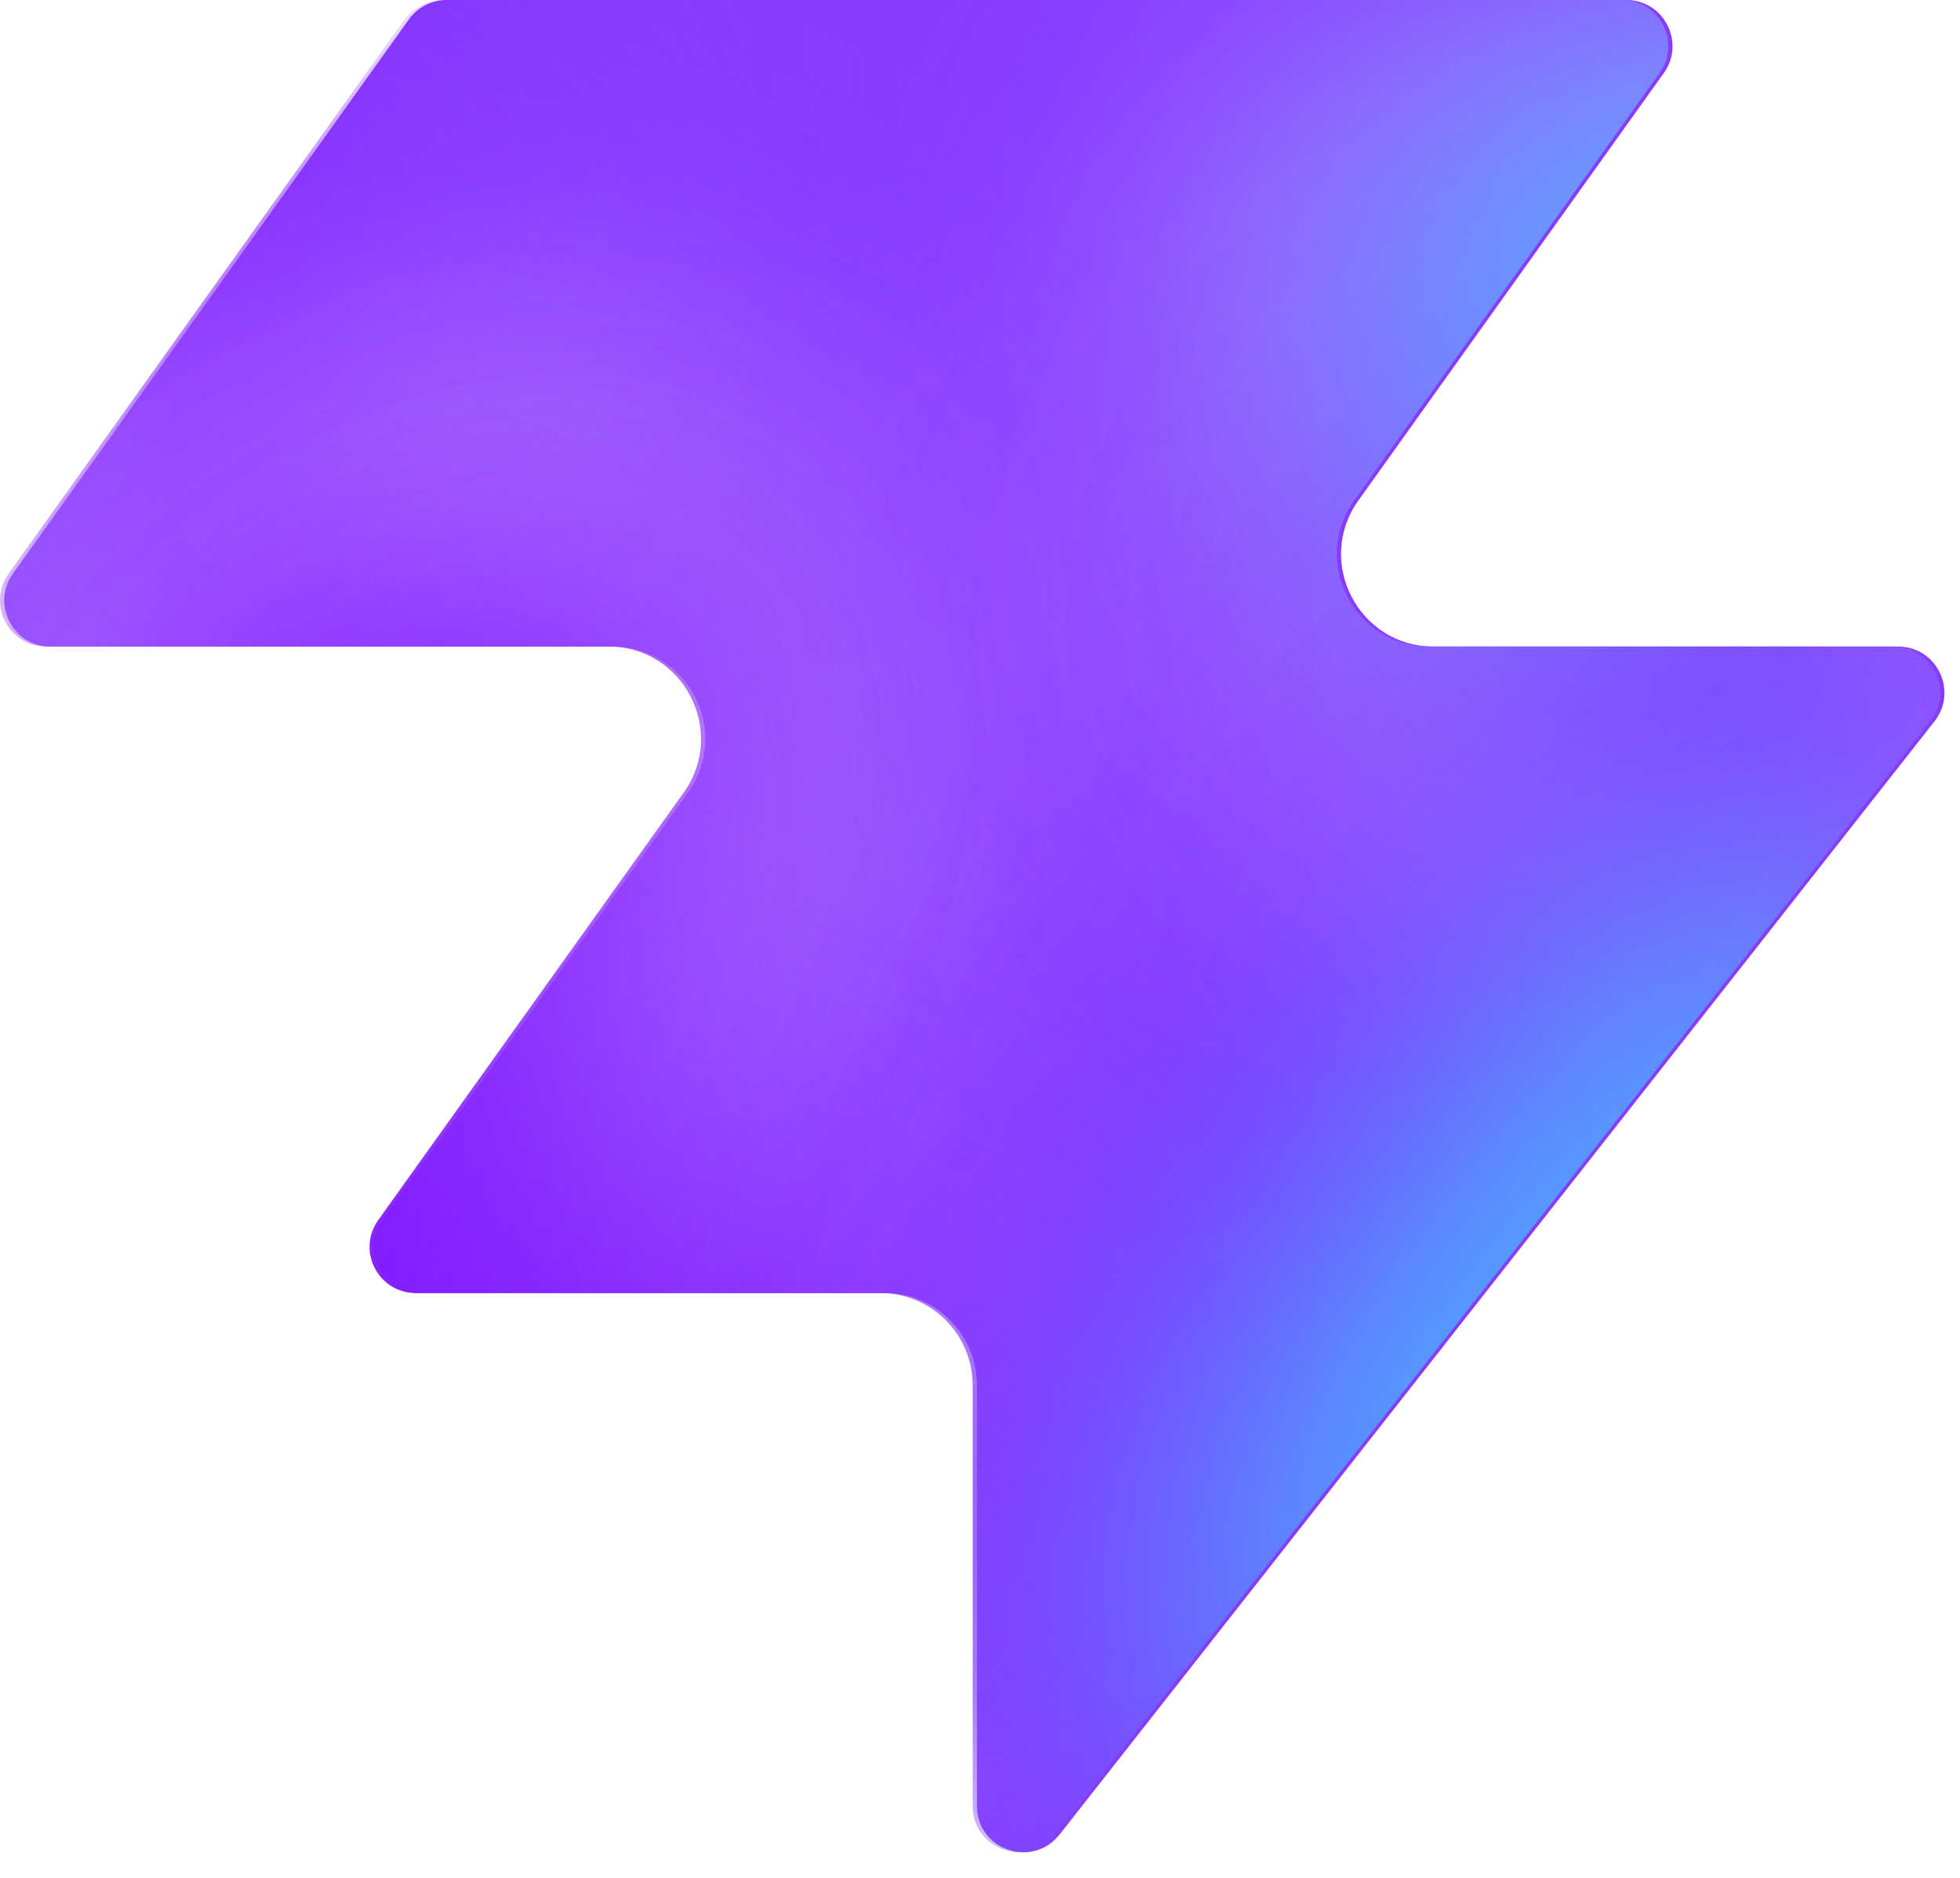
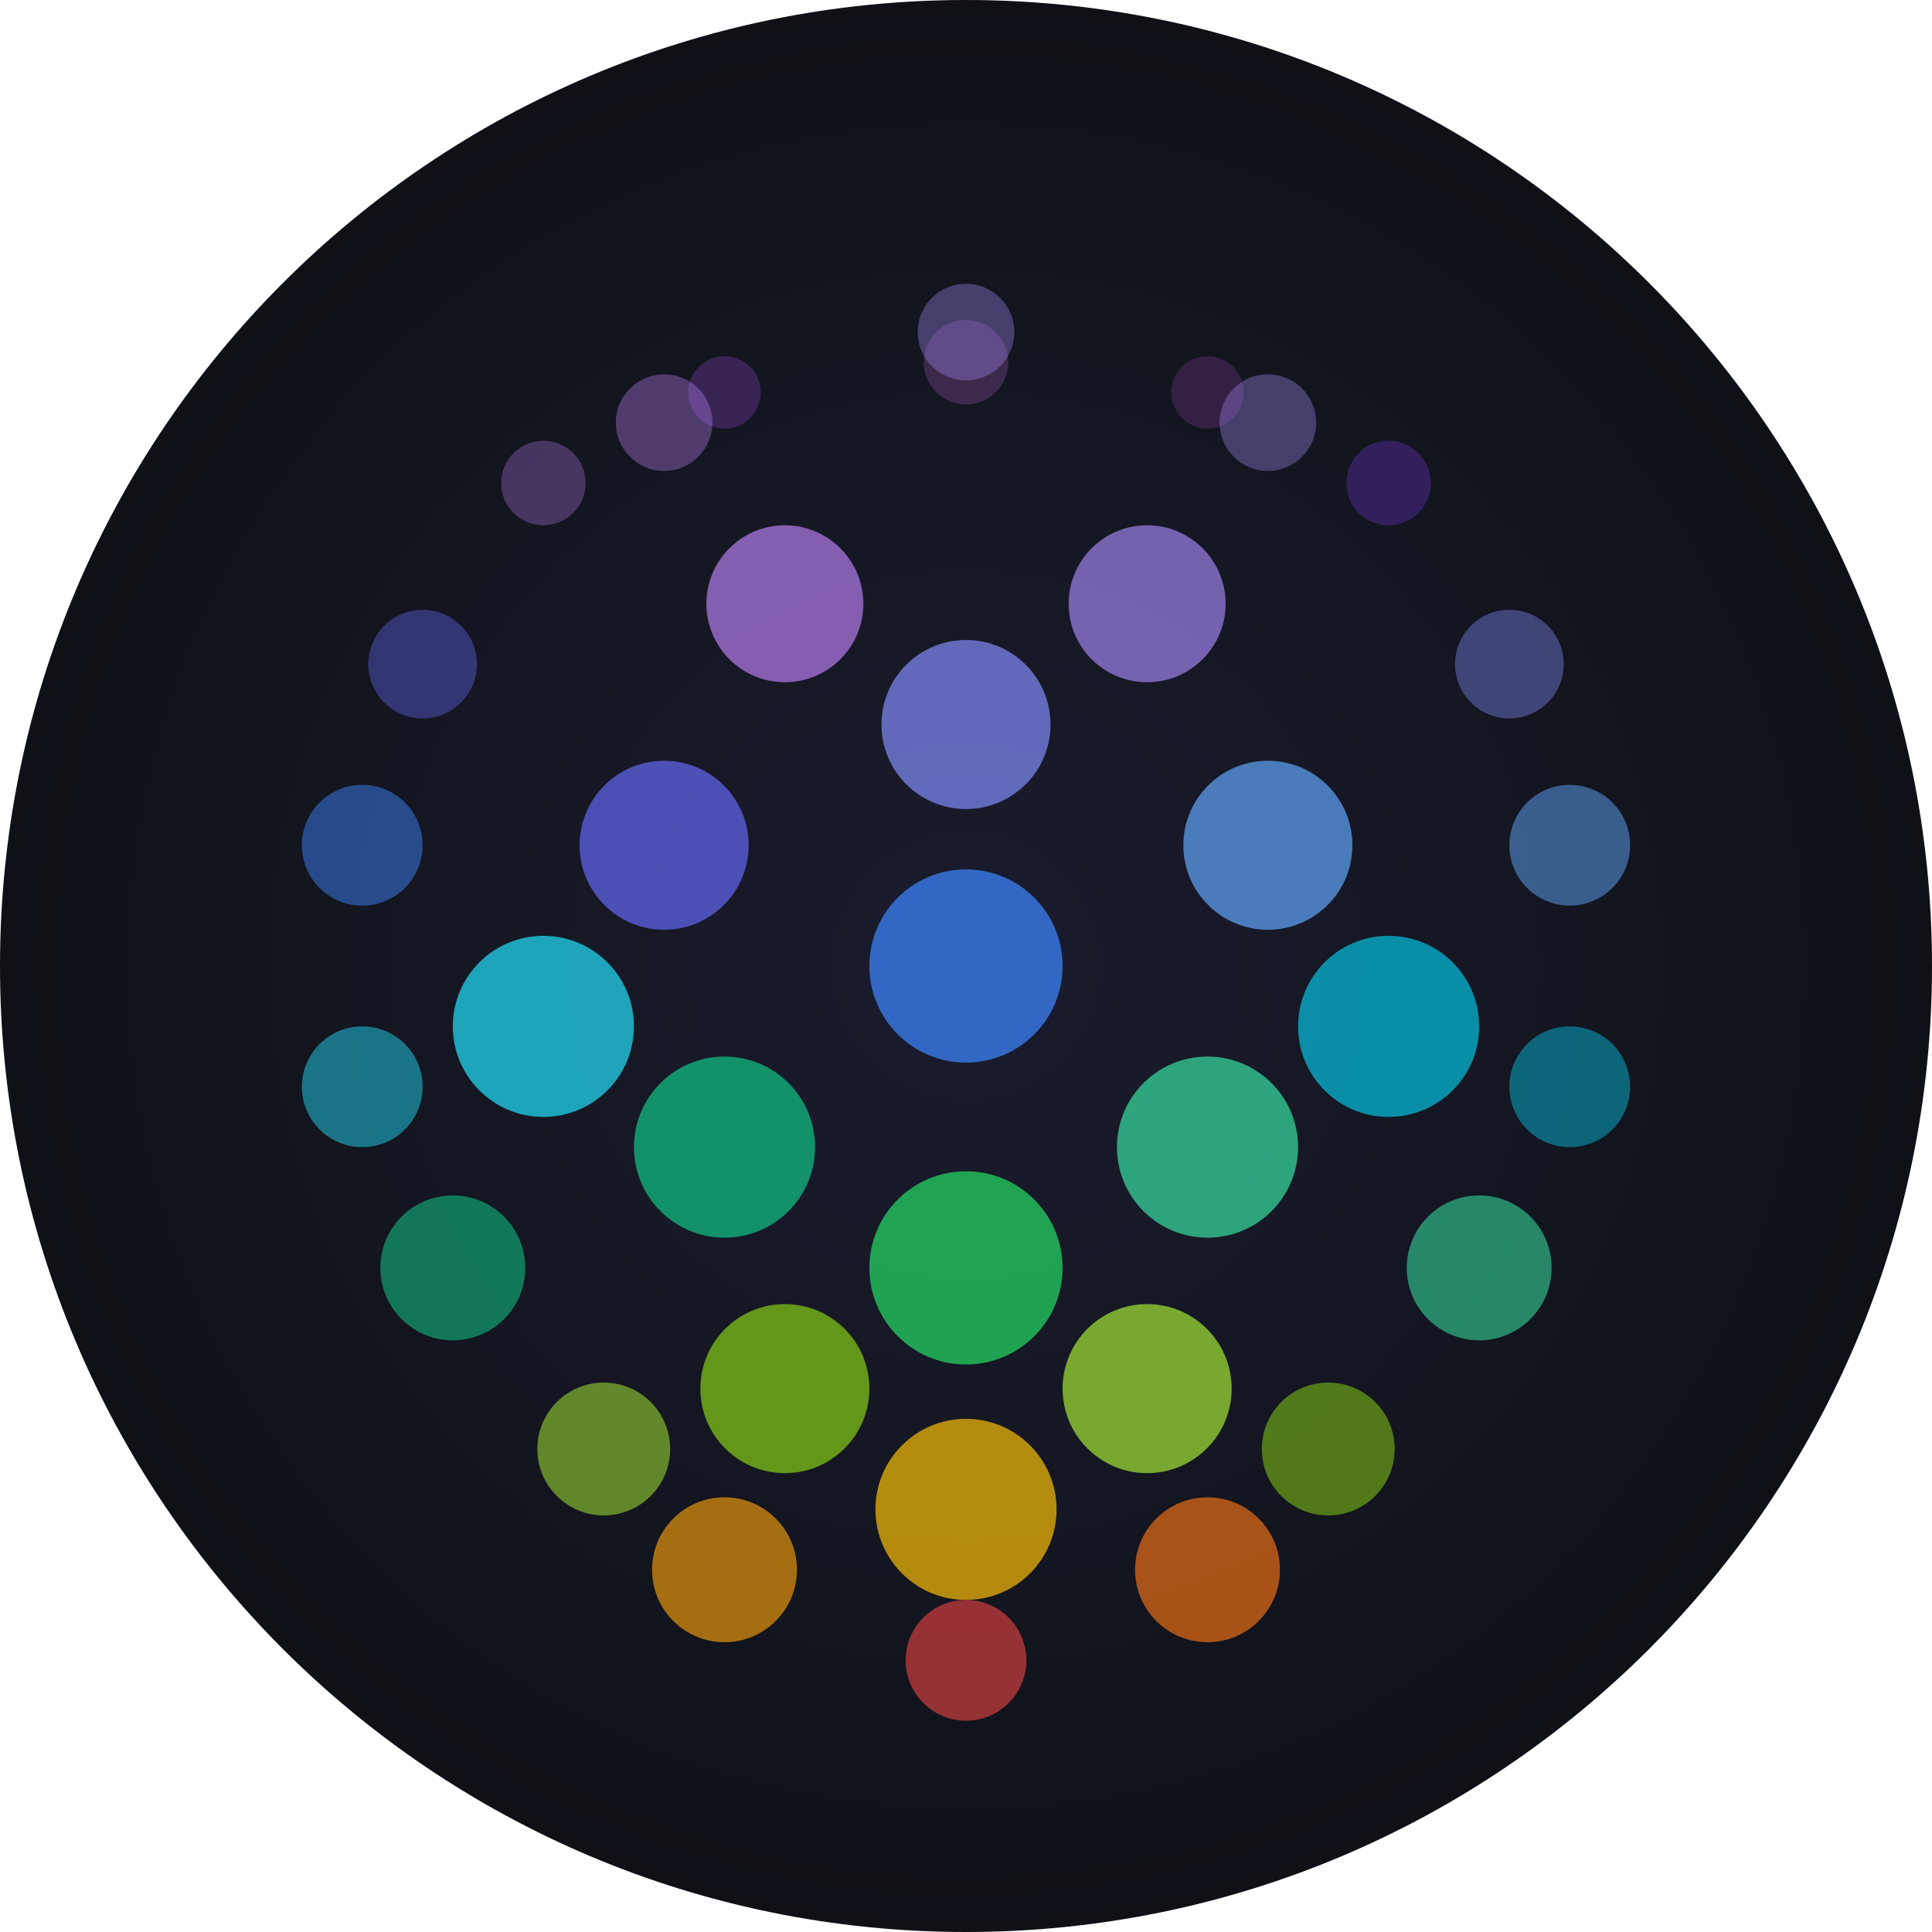
- <svg xmlns="http://www.w3.org/2000/svg" width="48" height="46" fill="none" viewBox="0 0 48 46">
-   <path fill="#863bff" d="M25.946 44.938c-.664.845-2.021.375-2.021-.698V33.937a2.26 2.26 0 0 0-2.262-2.262H10.287c-.92 0-1.456-1.04-.92-1.788l7.48-10.471c1.07-1.497 0-3.578-1.842-3.578H1.237c-.92 0-1.456-1.04-.92-1.788L10.013.474c.214-.297.556-.474.92-.474h28.894c.92 0 1.456 1.04.92 1.788l-7.48 10.471c-1.07 1.498 0 3.579 1.842 3.579h11.377c.943 0 1.473 1.088.89 1.83L25.947 44.94z" style="fill:#863bff;fill:color(display-p3 .525 .23 1);fill-opacity:1" />
-   <mask id="a" width="48" height="46" x="0" y="0" maskUnits="userSpaceOnUse" style="mask-type:alpha">
-     <path fill="#000" d="M25.842 44.938c-.664.844-2.021.375-2.021-.698V33.937a2.26 2.26 0 0 0-2.262-2.262H10.183c-.92 0-1.456-1.04-.92-1.788l7.48-10.471c1.07-1.498 0-3.579-1.842-3.579H1.133c-.92 0-1.456-1.04-.92-1.787L9.91.473c.214-.297.556-.474.92-.474h28.894c.92 0 1.456 1.04.92 1.788l-7.48 10.471c-1.07 1.498 0 3.578 1.842 3.578h11.377c.943 0 1.473 1.088.89 1.832L25.843 44.94z" style="fill:#000;fill-opacity:1" />
-   </mask>
-   <g mask="url(#a)">
-     <g filter="url(#b)">
-       <ellipse cx="5.508" cy="14.704" fill="#ede6ff" rx="5.508" ry="14.704" style="fill:#ede6ff;fill:color(display-p3 .927 .903 1);fill-opacity:1" transform="matrix(.00324 1 1 -.00324 -4.47 31.516)" />
-     </g>
-     <g filter="url(#c)">
-       <ellipse cx="10.399" cy="29.851" fill="#ede6ff" rx="10.399" ry="29.851" style="fill:#ede6ff;fill:color(display-p3 .927 .903 1);fill-opacity:1" transform="matrix(.00324 1 1 -.00324 -39.328 7.883)" />
-     </g>
-     <g filter="url(#d)">
-       <ellipse cx="5.508" cy="30.487" fill="#7e14ff" rx="5.508" ry="30.487" style="fill:#7e14ff;fill:color(display-p3 .492 .077 1);fill-opacity:1" transform="rotate(89.814 -25.913 -14.639)scale(1 -1)" />
-     </g>
-     <g filter="url(#e)">
-       <ellipse cx="5.508" cy="30.599" fill="#7e14ff" rx="5.508" ry="30.599" style="fill:#7e14ff;fill:color(display-p3 .492 .077 1);fill-opacity:1" transform="rotate(89.814 -32.644 -3.334)scale(1 -1)" />
-     </g>
-     <g filter="url(#f)">
-       <ellipse cx="5.508" cy="30.599" fill="#7e14ff" rx="5.508" ry="30.599" style="fill:#7e14ff;fill:color(display-p3 .492 .077 1);fill-opacity:1" transform="matrix(.00324 1 1 -.00324 -34.34 30.47)" />
-     </g>
-     <g filter="url(#g)">
-       <ellipse cx="14.072" cy="22.078" fill="#ede6ff" rx="14.072" ry="22.078" style="fill:#ede6ff;fill:color(display-p3 .927 .903 1);fill-opacity:1" transform="rotate(93.35 24.506 48.493)scale(-1 1)" />
-     </g>
-     <g filter="url(#h)">
-       <ellipse cx="3.47" cy="21.501" fill="#7e14ff" rx="3.47" ry="21.501" style="fill:#7e14ff;fill:color(display-p3 .492 .077 1);fill-opacity:1" transform="rotate(89.009 28.708 47.59)scale(-1 1)" />
-     </g>
-     <g filter="url(#i)">
-       <ellipse cx="3.47" cy="21.501" fill="#7e14ff" rx="3.47" ry="21.501" style="fill:#7e14ff;fill:color(display-p3 .492 .077 1);fill-opacity:1" transform="rotate(89.009 28.708 47.59)scale(-1 1)" />
-     </g>
-     <g filter="url(#j)">
-       <ellipse cx=".387" cy="8.972" fill="#7e14ff" rx="4.407" ry="29.108" style="fill:#7e14ff;fill:color(display-p3 .492 .077 1);fill-opacity:1" transform="rotate(39.51 .387 8.972)" />
-     </g>
-     <g filter="url(#k)">
-       <ellipse cx="47.523" cy="-6.092" fill="#7e14ff" rx="4.407" ry="29.108" style="fill:#7e14ff;fill:color(display-p3 .492 .077 1);fill-opacity:1" transform="rotate(37.892 47.523 -6.092)" />
-     </g>
-     <g filter="url(#l)">
-       <ellipse cx="41.412" cy="6.333" fill="#47bfff" rx="5.971" ry="9.665" style="fill:#47bfff;fill:color(display-p3 .28 .748 1);fill-opacity:1" transform="rotate(37.892 41.412 6.333)" />
-     </g>
-     <g filter="url(#m)">
-       <ellipse cx="-1.879" cy="38.332" fill="#7e14ff" rx="4.407" ry="29.108" style="fill:#7e14ff;fill:color(display-p3 .492 .077 1);fill-opacity:1" transform="rotate(37.892 -1.88 38.332)" />
-     </g>
-     <g filter="url(#n)">
-       <ellipse cx="-1.879" cy="38.332" fill="#7e14ff" rx="4.407" ry="29.108" style="fill:#7e14ff;fill:color(display-p3 .492 .077 1);fill-opacity:1" transform="rotate(37.892 -1.88 38.332)" />
-     </g>
-     <g filter="url(#o)">
-       <ellipse cx="35.651" cy="29.907" fill="#7e14ff" rx="4.407" ry="29.108" style="fill:#7e14ff;fill:color(display-p3 .492 .077 1);fill-opacity:1" transform="rotate(37.892 35.651 29.907)" />
-     </g>
-     <g filter="url(#p)">
-       <ellipse cx="38.418" cy="32.4" fill="#47bfff" rx="5.971" ry="15.297" style="fill:#47bfff;fill:color(display-p3 .28 .748 1);fill-opacity:1" transform="rotate(37.892 38.418 32.4)" />
-     </g>
-   </g>
+ <svg xmlns="http://www.w3.org/2000/svg" width="32" height="32" viewBox="0 0 32 32">
  <defs>
-     <filter id="b" width="60.045" height="41.654" x="-19.77" y="16.149" color-interpolation-filters="sRGB" filterUnits="userSpaceOnUse">
-       <feFlood flood-opacity="0" result="BackgroundImageFix" />
-       <feBlend in="SourceGraphic" in2="BackgroundImageFix" result="shape" />
-       <feGaussianBlur result="effect1_foregroundBlur_2002_17158" stdDeviation="7.659" />
-     </filter>
-     <filter id="c" width="90.34" height="51.437" x="-54.613" y="-7.533" color-interpolation-filters="sRGB" filterUnits="userSpaceOnUse">
-       <feFlood flood-opacity="0" result="BackgroundImageFix" />
-       <feBlend in="SourceGraphic" in2="BackgroundImageFix" result="shape" />
-       <feGaussianBlur result="effect1_foregroundBlur_2002_17158" stdDeviation="7.659" />
-     </filter>
-     <filter id="d" width="79.355" height="29.4" x="-49.64" y="2.03" color-interpolation-filters="sRGB" filterUnits="userSpaceOnUse">
-       <feFlood flood-opacity="0" result="BackgroundImageFix" />
-       <feBlend in="SourceGraphic" in2="BackgroundImageFix" result="shape" />
-       <feGaussianBlur result="effect1_foregroundBlur_2002_17158" stdDeviation="4.596" />
-     </filter>
-     <filter id="e" width="79.579" height="29.4" x="-45.045" y="20.029" color-interpolation-filters="sRGB" filterUnits="userSpaceOnUse">
-       <feFlood flood-opacity="0" result="BackgroundImageFix" />
-       <feBlend in="SourceGraphic" in2="BackgroundImageFix" result="shape" />
-       <feGaussianBlur result="effect1_foregroundBlur_2002_17158" stdDeviation="4.596" />
-     </filter>
-     <filter id="f" width="79.579" height="29.4" x="-43.513" y="21.178" color-interpolation-filters="sRGB" filterUnits="userSpaceOnUse">
-       <feFlood flood-opacity="0" result="BackgroundImageFix" />
-       <feBlend in="SourceGraphic" in2="BackgroundImageFix" result="shape" />
-       <feGaussianBlur result="effect1_foregroundBlur_2002_17158" stdDeviation="4.596" />
-     </filter>
-     <filter id="g" width="74.749" height="58.852" x="15.756" y="-17.901" color-interpolation-filters="sRGB" filterUnits="userSpaceOnUse">
-       <feFlood flood-opacity="0" result="BackgroundImageFix" />
-       <feBlend in="SourceGraphic" in2="BackgroundImageFix" result="shape" />
-       <feGaussianBlur result="effect1_foregroundBlur_2002_17158" stdDeviation="7.659" />
-     </filter>
-     <filter id="h" width="61.377" height="25.362" x="23.548" y="2.284" color-interpolation-filters="sRGB" filterUnits="userSpaceOnUse">
-       <feFlood flood-opacity="0" result="BackgroundImageFix" />
-       <feBlend in="SourceGraphic" in2="BackgroundImageFix" result="shape" />
-       <feGaussianBlur result="effect1_foregroundBlur_2002_17158" stdDeviation="4.596" />
-     </filter>
-     <filter id="i" width="61.377" height="25.362" x="23.548" y="2.284" color-interpolation-filters="sRGB" filterUnits="userSpaceOnUse">
-       <feFlood flood-opacity="0" result="BackgroundImageFix" />
-       <feBlend in="SourceGraphic" in2="BackgroundImageFix" result="shape" />
-       <feGaussianBlur result="effect1_foregroundBlur_2002_17158" stdDeviation="4.596" />
-     </filter>
-     <filter id="j" width="56.045" height="63.649" x="-27.636" y="-22.853" color-interpolation-filters="sRGB" filterUnits="userSpaceOnUse">
-       <feFlood flood-opacity="0" result="BackgroundImageFix" />
-       <feBlend in="SourceGraphic" in2="BackgroundImageFix" result="shape" />
-       <feGaussianBlur result="effect1_foregroundBlur_2002_17158" stdDeviation="4.596" />
-     </filter>
-     <filter id="k" width="54.814" height="64.646" x="20.116" y="-38.415" color-interpolation-filters="sRGB" filterUnits="userSpaceOnUse">
-       <feFlood flood-opacity="0" result="BackgroundImageFix" />
-       <feBlend in="SourceGraphic" in2="BackgroundImageFix" result="shape" />
-       <feGaussianBlur result="effect1_foregroundBlur_2002_17158" stdDeviation="4.596" />
-     </filter>
-     <filter id="l" width="33.541" height="35.313" x="24.641" y="-11.323" color-interpolation-filters="sRGB" filterUnits="userSpaceOnUse">
-       <feFlood flood-opacity="0" result="BackgroundImageFix" />
-       <feBlend in="SourceGraphic" in2="BackgroundImageFix" result="shape" />
-       <feGaussianBlur result="effect1_foregroundBlur_2002_17158" stdDeviation="4.596" />
-     </filter>
-     <filter id="m" width="54.814" height="64.646" x="-29.286" y="6.009" color-interpolation-filters="sRGB" filterUnits="userSpaceOnUse">
-       <feFlood flood-opacity="0" result="BackgroundImageFix" />
-       <feBlend in="SourceGraphic" in2="BackgroundImageFix" result="shape" />
-       <feGaussianBlur result="effect1_foregroundBlur_2002_17158" stdDeviation="4.596" />
-     </filter>
-     <filter id="n" width="54.814" height="64.646" x="-29.286" y="6.009" color-interpolation-filters="sRGB" filterUnits="userSpaceOnUse">
-       <feFlood flood-opacity="0" result="BackgroundImageFix" />
-       <feBlend in="SourceGraphic" in2="BackgroundImageFix" result="shape" />
-       <feGaussianBlur result="effect1_foregroundBlur_2002_17158" stdDeviation="4.596" />
-     </filter>
-     <filter id="o" width="54.814" height="64.646" x="8.244" y="-2.416" color-interpolation-filters="sRGB" filterUnits="userSpaceOnUse">
-       <feFlood flood-opacity="0" result="BackgroundImageFix" />
-       <feBlend in="SourceGraphic" in2="BackgroundImageFix" result="shape" />
-       <feGaussianBlur result="effect1_foregroundBlur_2002_17158" stdDeviation="4.596" />
-     </filter>
-     <filter id="p" width="39.409" height="43.623" x="18.713" y="10.588" color-interpolation-filters="sRGB" filterUnits="userSpaceOnUse">
-       <feFlood flood-opacity="0" result="BackgroundImageFix" />
-       <feBlend in="SourceGraphic" in2="BackgroundImageFix" result="shape" />
-       <feGaussianBlur result="effect1_foregroundBlur_2002_17158" stdDeviation="4.596" />
-     </filter>
+     <radialGradient id="bg" cx="50%" cy="50%" r="50%">
+       <stop offset="0%" stop-color="#1a1c2e" />
+       <stop offset="100%" stop-color="#0f1117" />
+     </radialGradient>
  </defs>
+   <circle cx="16" cy="16" r="16" fill="url(#bg)" />
+   <circle cx="16" cy="6" r="0.7" fill="#9b59b6" opacity="0.3" />
+   <circle cx="20" cy="6.5" r="0.6" fill="#8e44ad" opacity="0.25" />
+   <circle cx="12" cy="6.5" r="0.6" fill="#a855f7" opacity="0.25" />
+   <circle cx="23" cy="8" r="0.7" fill="#7c3aed" opacity="0.3" />
+   <circle cx="9" cy="8" r="0.7" fill="#c084fc" opacity="0.3" />
+   <circle cx="7" cy="11" r="0.9" fill="#6366f1" opacity="0.4" />
+   <circle cx="25" cy="11" r="0.9" fill="#818cf8" opacity="0.4" />
+   <circle cx="16" cy="5.5" r="0.8" fill="#a78bfa" opacity="0.35" />
+   <circle cx="11" cy="7" r="0.8" fill="#c084fc" opacity="0.35" />
+   <circle cx="21" cy="7" r="0.8" fill="#a78bfa" opacity="0.35" />
+   <circle cx="6" cy="14" r="1.0" fill="#3b82f6" opacity="0.5" />
+   <circle cx="26" cy="14" r="1.0" fill="#60a5fa" opacity="0.5" />
+   <circle cx="6" cy="18" r="1.0" fill="#22d3ee" opacity="0.5" />
+   <circle cx="26" cy="18" r="1.0" fill="#06b6d4" opacity="0.5" />
+   <circle cx="7.5" cy="21" r="1.2" fill="#10b981" opacity="0.6" />
+   <circle cx="24.5" cy="21" r="1.2" fill="#34d399" opacity="0.6" />
+   <circle cx="10" cy="24" r="1.1" fill="#a3e635" opacity="0.55" />
+   <circle cx="22" cy="24" r="1.1" fill="#84cc16" opacity="0.55" />
+   <circle cx="13" cy="10" r="1.3" fill="#c084fc" opacity="0.65" />
+   <circle cx="19" cy="10" r="1.3" fill="#a78bfa" opacity="0.65" />
+   <circle cx="16" cy="12" r="1.4" fill="#818cf8" opacity="0.7" />
+   <circle cx="11" cy="14" r="1.4" fill="#6366f1" opacity="0.7" />
+   <circle cx="21" cy="14" r="1.4" fill="#60a5fa" opacity="0.7" />
+   <circle cx="9" cy="17" r="1.5" fill="#22d3ee" opacity="0.75" />
+   <circle cx="23" cy="17" r="1.5" fill="#06b6d4" opacity="0.75" />
+   <circle cx="16" cy="16" r="1.6" fill="#3b82f6" opacity="0.75" />
+   <circle cx="12" cy="19" r="1.5" fill="#10b981" opacity="0.75" />
+   <circle cx="20" cy="19" r="1.5" fill="#34d399" opacity="0.75" />
+   <circle cx="16" cy="21" r="1.6" fill="#22c55e" opacity="0.8" />
+   <circle cx="13" cy="23" r="1.4" fill="#84cc16" opacity="0.7" />
+   <circle cx="19" cy="23" r="1.4" fill="#a3e635" opacity="0.7" />
+   <circle cx="16" cy="25" r="1.5" fill="#eab308" opacity="0.75" />
+   <circle cx="12" cy="26" r="1.2" fill="#f59e0b" opacity="0.65" />
+   <circle cx="20" cy="26" r="1.2" fill="#f97316" opacity="0.65" />
+   <circle cx="16" cy="27.5" r="1.0" fill="#ef4444" opacity="0.6" />
</svg>
